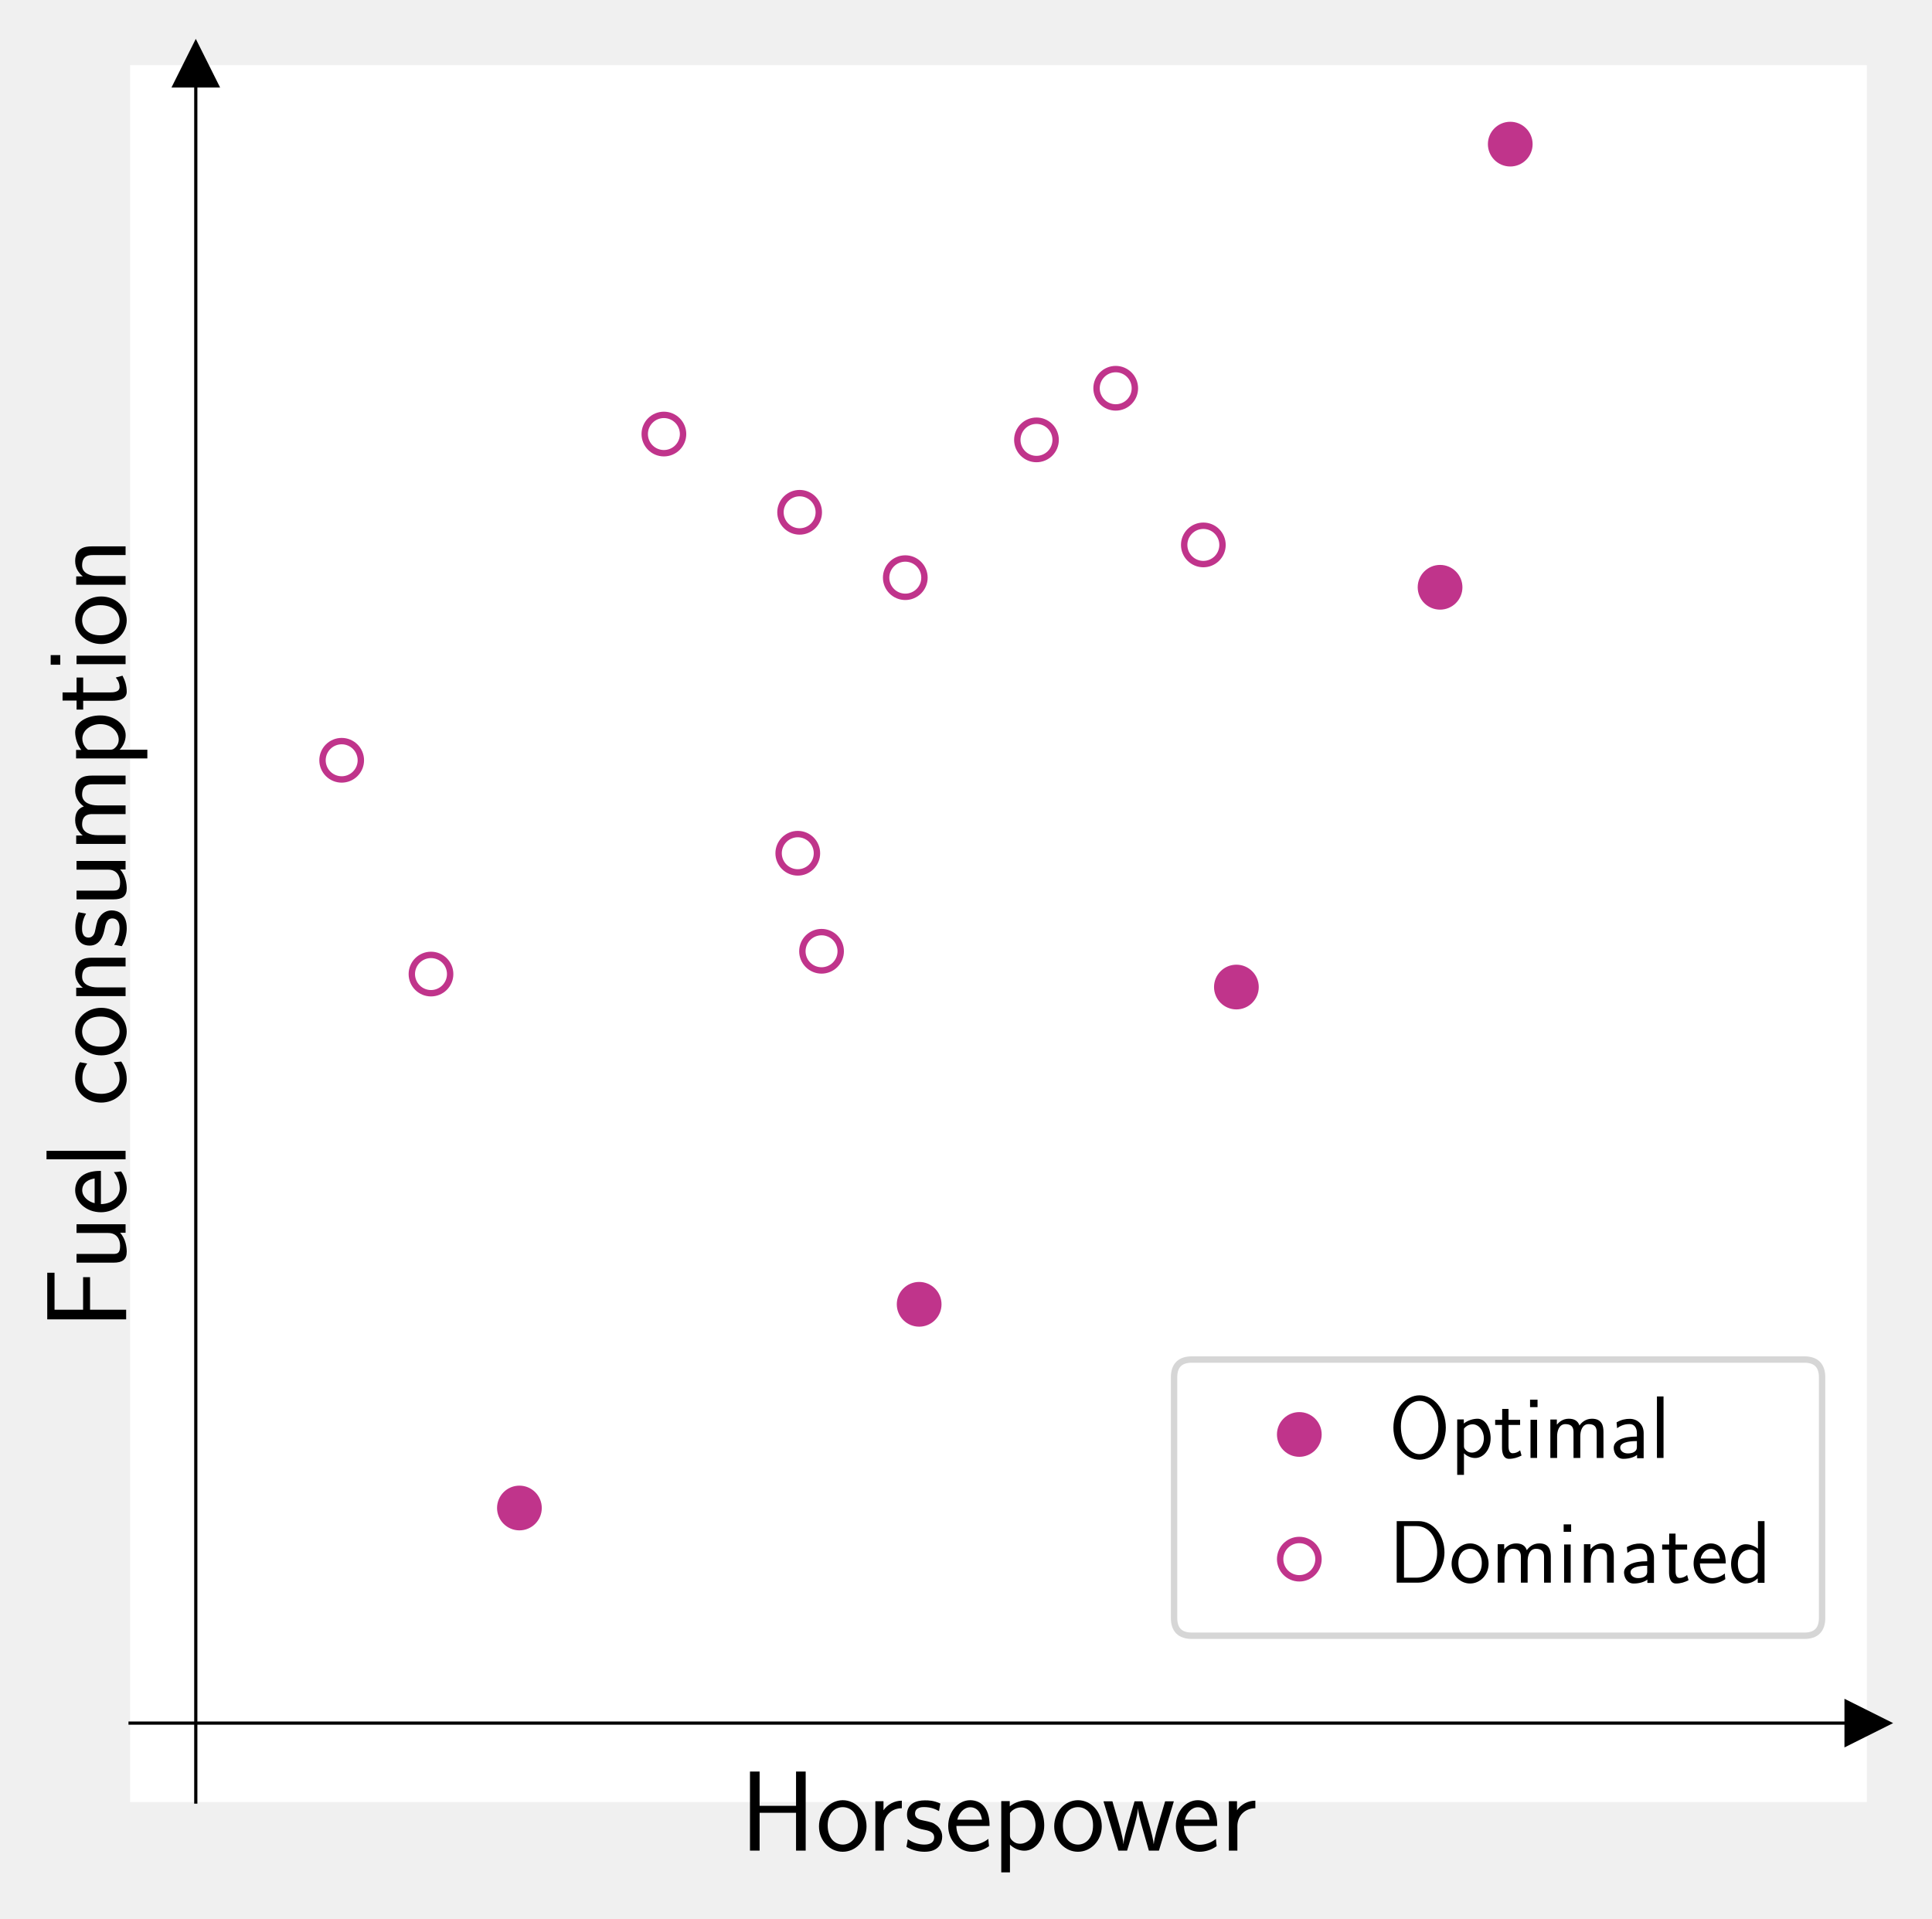
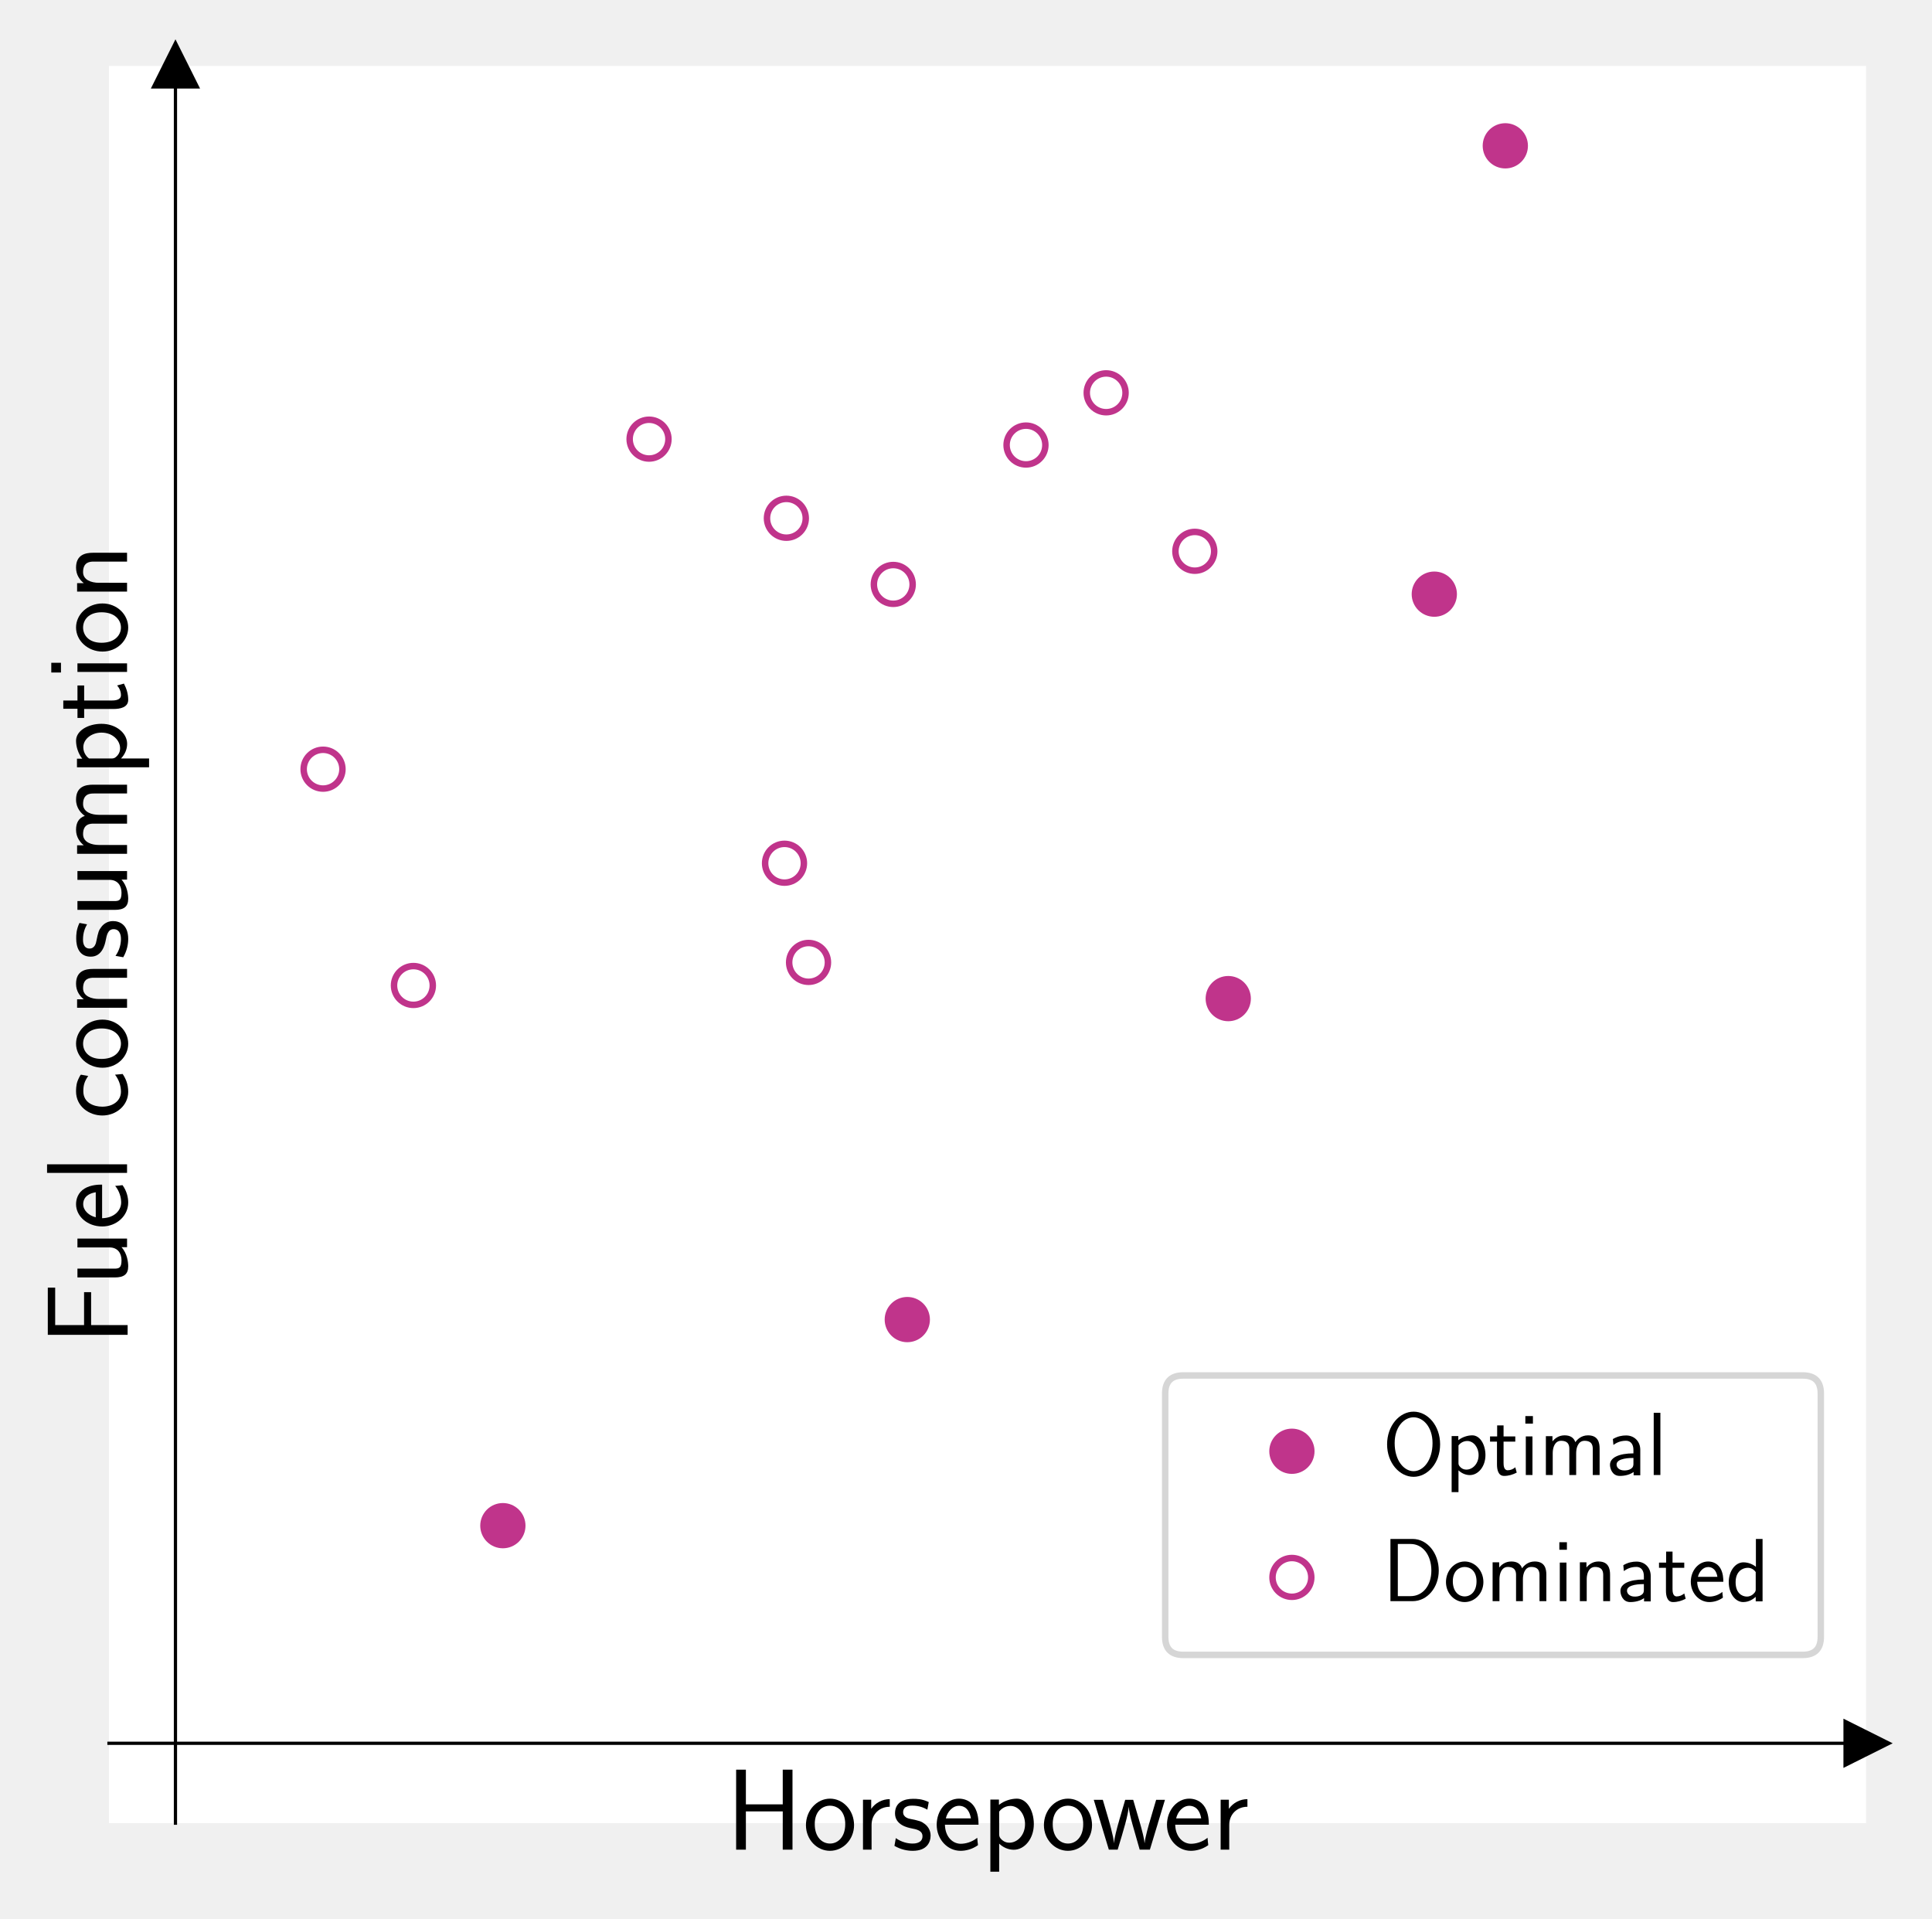
- <svg xmlns="http://www.w3.org/2000/svg" xmlns:xlink="http://www.w3.org/1999/xlink" width="302.356pt" height="300.287pt" viewBox="0 0 302.356 300.287" version="1.1">
+ <svg xmlns="http://www.w3.org/2000/svg" xmlns:xlink="http://www.w3.org/1999/xlink" width="298.856pt" height="296.787pt" viewBox="0 0 298.856 296.787" version="1.1">
  <defs>
    <style type="text/css">*{stroke-linejoin: round; stroke-linecap: butt}</style>
  </defs>
  <g id="figure_1">
    <g id="patch_1">
-       <path d="M -0 300.287  L 302.356 300.287  L 302.356 0  L -0 0  L -0 300.287  z " style="fill: none" />
+       <path d="M 0 296.787  L 298.856 296.787  L 298.856 -0  L 0 -0  L 0 296.787  z " style="fill: none" />
    </g>
    <g id="axes_1">
      <g id="patch_2">
-         <path d="M 20.356 282  L 292.156 282  L 292.156 10.2  L 20.356 10.2  z " style="fill: #ffffff" />
+         <path d="M 16.856 282  L 288.656 282  L 288.656 10.2  L 16.856 10.2  z " style="fill: #ffffff" />
      </g>
      <g id="PathCollection_1">
        <defs>
-           <path id="m681e06e581" d="M 0 3  C 0.796 3 1.559 2.684 2.121 2.121  C 2.684 1.559 3 0.796 3 0  C 3 -0.796 2.684 -1.559 2.121 -2.121  C 1.559 -2.684 0.796 -3 0 -3  C -0.796 -3 -1.559 -2.684 -2.121 -2.121  C -2.684 -1.559 -3 -0.796 -3 0  C -3 0.796 -2.684 1.559 -2.121 2.121  C -1.559 2.684 -0.796 3 0 3  z " style="stroke: #c0348b" />
+           <path id="m33f65c287b" d="M 0 3  C 0.796 3 1.559 2.684 2.121 2.121  C 2.684 1.559 3 0.796 3 0  C 3 -0.796 2.684 -1.559 2.121 -2.121  C 1.559 -2.684 0.796 -3 0 -3  C -0.796 -3 -1.559 -2.684 -2.121 -2.121  C -2.684 -1.559 -3 -0.796 -3 0  C -3 0.796 -2.684 1.559 -2.121 2.121  C -1.559 2.684 -0.796 3 0 3  z " style="stroke: #c0348b" />
        </defs>
-         <g clip-path="url(#p903f49576e)">
-           <use xlink:href="#m681e06e581" x="236.353" y="22.555" style="fill: #c0348b; stroke: #c0348b" />
-           <use xlink:href="#m681e06e581" x="225.369" y="91.902" style="fill: #c0348b; stroke: #c0348b" />
-           <use xlink:href="#m681e06e581" x="193.494" y="154.461" style="fill: #c0348b; stroke: #c0348b" />
-           <use xlink:href="#m681e06e581" x="143.847" y="204.108" style="fill: #c0348b; stroke: #c0348b" />
-           <use xlink:href="#m681e06e581" x="81.288" y="235.984" style="fill: #c0348b; stroke: #c0348b" />
+         <g clip-path="url(#pc2bfa6b0ae)">
+           <use xlink:href="#m33f65c287b" x="232.853" y="22.555" style="fill: #c0348b; stroke: #c0348b" />
+           <use xlink:href="#m33f65c287b" x="221.869" y="91.902" style="fill: #c0348b; stroke: #c0348b" />
+           <use xlink:href="#m33f65c287b" x="189.994" y="154.461" style="fill: #c0348b; stroke: #c0348b" />
+           <use xlink:href="#m33f65c287b" x="140.347" y="204.108" style="fill: #c0348b; stroke: #c0348b" />
+           <use xlink:href="#m33f65c287b" x="77.788" y="235.984" style="fill: #c0348b; stroke: #c0348b" />
        </g>
      </g>
      <g id="PathCollection_2">
        <defs>
-           <path id="C0_0_3ec8f9cd2a" d="M 0 3  C 0.796 3 1.559 2.684 2.121 2.121  C 2.684 1.559 3 0.796 3 -0  C 3 -0.796 2.684 -1.559 2.121 -2.121  C 1.559 -2.684 0.796 -3 0 -3  C -0.796 -3 -1.559 -2.684 -2.121 -2.121  C -2.684 -1.559 -3 -0.796 -3 0  C -3 0.796 -2.684 1.559 -2.121 2.121  C -1.559 2.684 -0.796 3 0 3  z " />
+           <path id="C0_0_f44b3fbc5f" d="M 0 3  C 0.796 3 1.559 2.684 2.121 2.121  C 2.684 1.559 3 0.796 3 -0  C 3 -0.796 2.684 -1.559 2.121 -2.121  C 1.559 -2.684 0.796 -3 0 -3  C -0.796 -3 -1.559 -2.684 -2.121 -2.121  C -2.684 -1.559 -3 -0.796 -3 0  C -3 0.796 -2.684 1.559 -2.121 2.121  C -1.559 2.684 -0.796 3 0 3  z " />
        </defs>
-         <g clip-path="url(#p903f49576e)">
-           <use xlink:href="#C0_0_3ec8f9cd2a" x="125.141" y="80.167" style="fill: none; stroke: #c0348b" />
+         <g clip-path="url(#pc2bfa6b0ae)">
+           <use xlink:href="#C0_0_f44b3fbc5f" x="121.641" y="80.167" style="fill: none; stroke: #c0348b" />
        </g>
-         <g clip-path="url(#p903f49576e)">
-           <use xlink:href="#C0_0_3ec8f9cd2a" x="103.899" y="67.923" style="fill: none; stroke: #c0348b" />
+         <g clip-path="url(#pc2bfa6b0ae)">
+           <use xlink:href="#C0_0_f44b3fbc5f" x="100.399" y="67.923" style="fill: none; stroke: #c0348b" />
        </g>
-         <g clip-path="url(#p903f49576e)">
-           <use xlink:href="#C0_0_3ec8f9cd2a" x="174.608" y="60.759" style="fill: none; stroke: #c0348b" />
+         <g clip-path="url(#pc2bfa6b0ae)">
+           <use xlink:href="#C0_0_f44b3fbc5f" x="171.108" y="60.759" style="fill: none; stroke: #c0348b" />
        </g>
-         <g clip-path="url(#p903f49576e)">
-           <use xlink:href="#C0_0_3ec8f9cd2a" x="188.322" y="85.273" style="fill: none; stroke: #c0348b" />
+         <g clip-path="url(#pc2bfa6b0ae)">
+           <use xlink:href="#C0_0_f44b3fbc5f" x="184.822" y="85.273" style="fill: none; stroke: #c0348b" />
        </g>
-         <g clip-path="url(#p903f49576e)">
-           <use xlink:href="#C0_0_3ec8f9cd2a" x="67.449" y="152.429" style="fill: none; stroke: #c0348b" />
+         <g clip-path="url(#pc2bfa6b0ae)">
+           <use xlink:href="#C0_0_f44b3fbc5f" x="63.949" y="152.429" style="fill: none; stroke: #c0348b" />
        </g>
-         <g clip-path="url(#p903f49576e)">
-           <use xlink:href="#C0_0_3ec8f9cd2a" x="141.677" y="90.396" style="fill: none; stroke: #c0348b" />
+         <g clip-path="url(#pc2bfa6b0ae)">
+           <use xlink:href="#C0_0_f44b3fbc5f" x="138.177" y="90.396" style="fill: none; stroke: #c0348b" />
        </g>
-         <g clip-path="url(#p903f49576e)">
-           <use xlink:href="#C0_0_3ec8f9cd2a" x="124.852" y="133.523" style="fill: none; stroke: #c0348b" />
+         <g clip-path="url(#pc2bfa6b0ae)">
+           <use xlink:href="#C0_0_f44b3fbc5f" x="121.352" y="133.523" style="fill: none; stroke: #c0348b" />
        </g>
-         <g clip-path="url(#p903f49576e)">
-           <use xlink:href="#C0_0_3ec8f9cd2a" x="162.207" y="68.836" style="fill: none; stroke: #c0348b" />
+         <g clip-path="url(#pc2bfa6b0ae)">
+           <use xlink:href="#C0_0_f44b3fbc5f" x="158.707" y="68.836" style="fill: none; stroke: #c0348b" />
        </g>
-         <g clip-path="url(#p903f49576e)">
-           <use xlink:href="#C0_0_3ec8f9cd2a" x="53.472" y="118.974" style="fill: none; stroke: #c0348b" />
+         <g clip-path="url(#pc2bfa6b0ae)">
+           <use xlink:href="#C0_0_f44b3fbc5f" x="49.972" y="118.974" style="fill: none; stroke: #c0348b" />
        </g>
-         <g clip-path="url(#p903f49576e)">
-           <use xlink:href="#C0_0_3ec8f9cd2a" x="128.571" y="148.862" style="fill: none; stroke: #c0348b" />
+         <g clip-path="url(#pc2bfa6b0ae)">
+           <use xlink:href="#C0_0_f44b3fbc5f" x="125.071" y="148.862" style="fill: none; stroke: #c0348b" />
        </g>
      </g>
      <g id="matplotlib.axis_1">
        <g id="text_1">
-           <g transform="translate(115.7937 289.5988)scale(0.18 -0.18)">
+           <g transform="translate(112.2937 286.0988)scale(0.18 -0.18)">
            <defs>
              <path id="CMSS17-48" d="M 3674 4416  L 3136 4416  L 3136 2501  L 1101 2501  L 1101 4416  L 563 4416  L 563 0  L 1101 0  L 1101 2112  L 3136 2112  L 3136 0  L 3674 0  L 3674 4416  z " transform="scale(0.015625)" />
              <path id="CMSS17-6f" d="M 2829 1356  C 2829 2176 2221 2816 1504 2816  C 768 2816 173 2157 173 1356  C 173 544 787 -64 1498 -64  C 2227 -64 2829 563 2829 1356  z M 1504 337  C 1050 337 659 709 659 1408  C 659 2151 1114 2427 1498 2427  C 1914 2427 2342 2126 2342 1408  C 2342 683 1926 337 1504 337  z " transform="scale(0.015625)" />
              <path id="CMSS17-72" d="M 954 1363  C 954 1965 1395 2368 1958 2368  L 1958 2789  C 1549 2789 1165 2585 934 2253  L 934 2758  L 480 2758  L 480 0  L 954 0  L 954 1363  z " transform="scale(0.015625)" />
              <path id="CMSS17-73" d="M 2061 2627  C 1683 2807 1389 2807 1197 2807  C 742 2807 198 2648 198 2003  C 198 1359 902 1218 1094 1179  C 1389 1122 1715 1058 1715 740  C 1715 337 1254 337 1171 337  C 915 337 563 407 243 638  L 166 210  C 531 0 883 -64 1178 -64  C 1965 -64 2163 416 2163 781  C 2163 1094 1984 1305 1862 1401  C 1651 1568 1574 1587 1050 1696  C 960 1709 646 1779 646 2066  C 646 2432 1050 2432 1139 2432  C 1555 2432 1811 2303 1984 2208  L 2061 2627  z " transform="scale(0.015625)" />
              <path id="CMSS17-65" d="M 2502 1377  C 2502 1590 2490 2003 2285 2345  C 2061 2713 1696 2816 1421 2816  C 755 2816 192 2188 192 1375  C 192 582 774 -64 1510 -64  C 1798 -64 2150 19 2470 248  C 2470 274 2458 414 2451 420  C 2451 433 2432 630 2432 656  C 2125 407 1773 325 1517 325  C 1107 325 666 667 646 1377  L 2502 1377  z M 698 1728  C 781 2084 1062 2421 1421 2421  C 1517 2421 1965 2421 2080 1728  L 698 1728  z " transform="scale(0.015625)" />
              <path id="CMSS17-70" d="M 966 333  C 1178 129 1466 -5 1773 -5  C 2368 -5 2880 603 2880 1412  C 2880 2159 2496 2816 1946 2816  C 1626 2816 1242 2702 954 2472  L 954 2765  L 480 2765  L 480 -1216  L 966 -1216  L 966 333  z M 966 2100  C 1018 2176 1235 2415 1587 2415  C 2035 2415 2394 1960 2394 1412  C 2394 787 1958 384 1530 384  C 1402 384 1267 415 1139 523  C 966 674 966 768 966 857  L 966 2100  z " transform="scale(0.015625)" />
              <path id="CMSS17-77" d="M 4013 2752  L 3526 2752  L 3187 1601  C 3117 1358 2918 685 2893 371  L 2886 371  C 2874 564 2765 1024 2586 1633  L 2259 2752  L 1818 2752  L 1498 1658  C 1338 1101 1216 627 1203 371  L 1197 371  C 1171 749 909 1633 870 1773  L 582 2752  L 83 2752  L 915 0  L 1402 0  C 1734 1096 1990 1943 2010 2370  C 2022 2160 2131 1707 2195 1484  L 2618 0  L 3181 0  L 4013 2752  z " transform="scale(0.015625)" />
            </defs>
            <use xlink:href="#CMSS17-48" transform="scale(0.996264)" />
            <use xlink:href="#CMSS17-6f" transform="translate(66.06152 0)scale(0.996264)" />
            <use xlink:href="#CMSS17-72" transform="translate(110.3027 0)scale(0.996264)" />
            <use xlink:href="#CMSS17-73" transform="translate(142.2125 0)scale(0.996264)" />
            <use xlink:href="#CMSS17-65" transform="translate(178.126 0)scale(0.996264)" />
            <use xlink:href="#CMSS17-70" transform="translate(219.7648 0)scale(0.996264)" />
            <use xlink:href="#CMSS17-6f" transform="translate(270.5722 0)scale(0.996264)" />
            <use xlink:href="#CMSS17-77" transform="translate(314.8134 0)scale(0.996264)" />
            <use xlink:href="#CMSS17-65" transform="translate(376.0305 0)scale(0.996264)" />
            <use xlink:href="#CMSS17-72" transform="translate(417.6693 0)scale(0.996264)" />
          </g>
        </g>
      </g>
      <g id="matplotlib.axis_2">
        <g id="text_2">
          <g transform="translate(19.6533 208.0417)rotate(-90)scale(0.18 -0.18)">
            <defs>
              <path id="CMSS17-46" d="M 2918 1984  L 2918 2373  L 1101 2373  L 1101 3968  L 1882 3968  C 1958 3968 2035 3968 2112 3968  L 3168 3968  L 3168 4375  L 563 4375  L 563 -32  L 1101 -32  L 1101 1984  L 2918 1984  z " transform="scale(0.015625)" />
              <path id="CMSS17-75" d="M 2618 2739  L 2131 2739  L 2131 972  C 2131 498 1786 306 1421 306  C 998 306 960 447 960 709  L 960 2739  L 474 2739  L 474 678  C 474 179 646 -64 1088 -64  C 1306 -64 1798 -13 2144 306  L 2144 0  L 2618 0  L 2618 2739  z " transform="scale(0.015625)" />
              <path id="CMSS17-6c" d="M 947 4416  L 474 4416  L 474 0  L 947 0  L 947 4416  z " transform="scale(0.015625)" />
              <path id="CMSS17-63" d="M 2464 2541  C 2464 2585 2170 2714 2093 2739  C 1882 2816 1613 2816 1542 2816  C 710 2816 211 2093 211 1363  C 211 595 768 -64 1517 -64  C 1946 -64 2253 76 2502 242  L 2464 664  C 2189 453 1869 337 1523 337  C 1024 337 698 774 698 1369  C 698 1831 909 2414 1549 2414  C 1901 2414 2099 2343 2394 2145  L 2464 2541  z " transform="scale(0.015625)" />
              <path id="CMSS17-6e" d="M 2618 1877  C 2618 2283 2522 2816 1798 2816  C 1389 2816 1120 2606 941 2389  L 941 2758  L 474 2758  L 474 0  L 960 0  L 960 1559  C 960 1964 1114 2428 1549 2428  C 2112 2428 2131 2048 2131 1829  L 2131 0  L 2618 0  L 2618 1877  z " transform="scale(0.015625)" />
              <path id="CMSS17-6d" d="M 4288 1877  C 4288 2308 4179 2816 3462 2816  C 2982 2816 2694 2516 2566 2331  C 2451 2670 2182 2816 1798 2816  C 1363 2816 1088 2568 941 2389  L 941 2758  L 474 2758  L 474 0  L 960 0  L 960 1559  C 960 1939 1101 2428 1555 2428  C 2138 2428 2138 2016 2138 1829  L 2138 0  L 2624 0  L 2624 1559  C 2624 1939 2765 2428 3219 2428  C 3802 2428 3802 2016 3802 1829  L 3802 0  L 4288 0  L 4288 1877  z " transform="scale(0.015625)" />
              <path id="CMSS17-74" d="M 1069 2368  L 1901 2368  L 1901 2737  L 1069 2737  L 1069 3520  L 614 3520  L 614 2737  L 109 2737  L 109 2368  L 602 2368  L 602 749  C 602 384 685 -64 1107 -64  C 1427 -64 1722 25 2003 172  L 1901 548  C 1747 414 1562 337 1363 337  C 1082 337 1069 696 1069 856  L 1069 2368  z " transform="scale(0.015625)" />
              <path id="CMSS17-69" d="M 979 4183  L 442 4183  L 442 3648  L 979 3648  L 979 4183  z M 947 2739  L 474 2739  L 474 0  L 947 0  L 947 2739  z " transform="scale(0.015625)" />
            </defs>
            <use xlink:href="#CMSS17-46" transform="scale(0.996264)" />
            <use xlink:href="#CMSS17-75" transform="translate(50.68711 0)scale(0.996264)" />
            <use xlink:href="#CMSS17-65" transform="translate(98.89205 0)scale(0.996264)" />
            <use xlink:href="#CMSS17-6c" transform="translate(140.5309 0)scale(0.996264)" />
            <use xlink:href="#CMSS17-63" transform="translate(193.9407 0)scale(0.996264)" />
            <use xlink:href="#CMSS17-6f" transform="translate(235.5795 0)scale(0.996264)" />
            <use xlink:href="#CMSS17-6e" transform="translate(282.4232 0)scale(0.996264)" />
            <use xlink:href="#CMSS17-73" transform="translate(330.6281 0)scale(0.996264)" />
            <use xlink:href="#CMSS17-75" transform="translate(366.5416 0)scale(0.996264)" />
            <use xlink:href="#CMSS17-6d" transform="translate(414.7466 0)scale(0.996264)" />
            <use xlink:href="#CMSS17-70" transform="translate(488.9758 0)scale(0.996264)" />
            <use xlink:href="#CMSS17-74" transform="translate(537.1808 0)scale(0.996264)" />
            <use xlink:href="#CMSS17-69" transform="translate(571.0123 0)scale(0.996264)" />
            <use xlink:href="#CMSS17-6f" transform="translate(593.1931 0)scale(0.996264)" />
            <use xlink:href="#CMSS17-6e" transform="translate(640.0367 0)scale(0.996264)" />
          </g>
        </g>
      </g>
      <g id="line2d_1">
        <defs>
-           <path id="m17626522c7" d="M 3 0  L -3 -3  L -3 3  z " style="stroke: #000000; stroke-linejoin: miter" />
+           <path id="m0d6f6514c0" d="M 3 0  L -3 -3  L -3 3  z " style="stroke: #000000; stroke-linejoin: miter" />
        </defs>
        <g>
-           <use xlink:href="#m17626522c7" x="292.156" y="269.645" style="stroke: #000000; stroke-linejoin: miter" />
+           <use xlink:href="#m0d6f6514c0" x="288.656" y="269.645" style="stroke: #000000; stroke-linejoin: miter" />
        </g>
      </g>
      <g id="line2d_2">
        <defs>
-           <path id="m10a5ed2319" d="M 0 -3  L -3 3  L 3 3  z " style="stroke: #000000; stroke-linejoin: miter" />
+           <path id="ma504cfbba9" d="M 0 -3  L -3 3  L 3 3  z " style="stroke: #000000; stroke-linejoin: miter" />
        </defs>
        <g>
-           <use xlink:href="#m10a5ed2319" x="30.641" y="10.2" style="stroke: #000000; stroke-linejoin: miter" />
+           <use xlink:href="#ma504cfbba9" x="27.141" y="10.2" style="stroke: #000000; stroke-linejoin: miter" />
        </g>
      </g>
      <g id="patch_3">
-         <path d="M 30.641 282  L 30.641 10.2  " style="fill: none; stroke: #000000; stroke-width: 0.5; stroke-linejoin: miter; stroke-linecap: square" />
+         <path d="M 27.141 282  L 27.141 10.2  " style="fill: none; stroke: #000000; stroke-width: 0.5; stroke-linejoin: miter; stroke-linecap: square" />
      </g>
      <g id="patch_4">
-         <path d="M 20.356 269.645  L 292.156 269.645  " style="fill: none; stroke: #000000; stroke-width: 0.5; stroke-linejoin: miter; stroke-linecap: square" />
+         <path d="M 16.856 269.645  L 288.656 269.645  " style="fill: none; stroke: #000000; stroke-width: 0.5; stroke-linejoin: miter; stroke-linecap: square" />
      </g>
      <g id="legend_1">
        <g id="patch_5">
-           <path d="M 186.541 255.974  L 282.356 255.974  Q 285.156 255.974 285.156 253.174  L 285.156 215.55  Q 285.156 212.75 282.356 212.75  L 186.541 212.75  Q 183.741 212.75 183.741 215.55  L 183.741 253.174  Q 183.741 255.974 186.541 255.974  z " style="fill: #ffffff; opacity: 0.8; stroke: #cccccc; stroke-linejoin: miter" />
+           <path d="M 183.041 255.974  L 278.856 255.974  Q 281.656 255.974 281.656 253.174  L 281.656 215.55  Q 281.656 212.75 278.856 212.75  L 183.041 212.75  Q 180.241 212.75 180.241 215.55  L 180.241 253.174  Q 180.241 255.974 183.041 255.974  z " style="fill: #ffffff; opacity: 0.8; stroke: #cccccc; stroke-linejoin: miter" />
        </g>
        <g id="PathCollection_3">
          <g>
-             <use xlink:href="#m681e06e581" x="203.341" y="224.475" style="fill: #c0348b; stroke: #c0348b" />
+             <use xlink:href="#m33f65c287b" x="199.841" y="224.475" style="fill: #c0348b; stroke: #c0348b" />
          </g>
        </g>
        <g id="text_3">
-           <g transform="translate(217.3408 228.1499)scale(0.14 -0.14)">
+           <g transform="translate(213.8408 228.1499)scale(0.14 -0.14)">
            <defs>
              <path id="CMSS17-4f" d="M 4096 2178  C 4096 3503 3219 4497 2214 4497  C 1210 4497 333 3497 333 2178  C 333 847 1222 -128 2214 -128  C 3206 -128 4096 847 4096 2178  z M 2214 273  C 1510 273 870 1057 870 2261  C 870 3433 1549 4096 2214 4096  C 2880 4096 3558 3433 3558 2261  C 3558 1051 2912 273 2214 273  z " transform="scale(0.015625)" />
              <path id="CMSS17-61" d="M 2406 1791  C 2406 2392 1978 2808 1402 2808  C 1120 2808 813 2757 461 2553  L 499 2135  C 659 2248 934 2432 1395 2432  C 1722 2432 1920 2180 1920 1782  L 1920 1536  C 896 1536 256 1238 256 726  C 256 461 416 -64 947 -64  C 1043 -64 1562 -64 1933 217  L 1933 -19  L 2406 -19  L 2406 1791  z M 1920 816  C 1920 701 1920 548 1728 434  C 1562 325 1350 325 1261 325  C 941 325 723 511 723 744  C 723 1211 1722 1211 1920 1211  L 1920 816  z " transform="scale(0.015625)" />
            </defs>
            <use xlink:href="#CMSS17-4f" transform="scale(0.996264)" />
            <use xlink:href="#CMSS17-70" transform="translate(69.02425 0)scale(0.996264)" />
            <use xlink:href="#CMSS17-74" transform="translate(117.2292 0)scale(0.996264)" />
            <use xlink:href="#CMSS17-69" transform="translate(151.0608 0)scale(0.996264)" />
            <use xlink:href="#CMSS17-6d" transform="translate(173.2415 0)scale(0.996264)" />
            <use xlink:href="#CMSS17-61" transform="translate(247.4707 0)scale(0.996264)" />
            <use xlink:href="#CMSS17-6c" transform="translate(292.3927 0)scale(0.996264)" />
          </g>
        </g>
        <g id="PathCollection_4">
-           <path d="M 203.341 246.987  C 204.136 246.987 204.9 246.671 205.462 246.108  C 206.025 245.546 206.341 244.783 206.341 243.987  C 206.341 243.191 206.025 242.428 205.462 241.866  C 204.9 241.303 204.136 240.987 203.341 240.987  C 202.545 240.987 201.782 241.303 201.219 241.866  C 200.657 242.428 200.341 243.191 200.341 243.987  C 200.341 244.783 200.657 245.546 201.219 246.108  C 201.782 246.671 202.545 246.987 203.341 246.987  L 203.341 246.987  z " style="fill: none; stroke: #c0348b" />
+           <path d="M 199.841 246.987  C 200.636 246.987 201.4 246.671 201.962 246.108  C 202.525 245.546 202.841 244.783 202.841 243.987  C 202.841 243.191 202.525 242.428 201.962 241.866  C 201.4 241.303 200.636 240.987 199.841 240.987  C 199.045 240.987 198.282 241.303 197.719 241.866  C 197.157 242.428 196.841 243.191 196.841 243.987  C 196.841 244.783 197.157 245.546 197.719 246.108  C 198.282 246.671 199.045 246.987 199.841 246.987  L 199.841 246.987  z " style="fill: none; stroke: #c0348b" />
        </g>
        <g id="text_4">
-           <g transform="translate(217.3408 247.662)scale(0.14 -0.14)">
+           <g transform="translate(213.8408 247.662)scale(0.14 -0.14)">
            <defs>
              <path id="CMSS17-44" d="M 570 4416  L 570 0  L 2144 0  C 3194 0 4000 980 4000 2170  C 4000 3398 3194 4416 2144 4416  L 570 4416  z M 1094 357  L 1094 4059  L 2003 4059  C 2861 4059 3475 3277 3475 2170  C 3475 1107 2867 357 2003 357  L 1094 357  z " transform="scale(0.015625)" />
              <path id="CMSS17-64" d="M 2611 4416  L 2138 4416  L 2138 2438  C 1939 2603 1613 2756 1254 2756  C 672 2756 211 2131 211 1347  C 211 562 666 -64 1235 -64  C 1677 -64 1971 172 2125 306  L 2125 -13  L 2611 -13  L 2611 4416  z M 2125 836  C 2125 747 2125 653 1926 482  C 1798 375 1645 325 1498 325  C 1152 325 698 576 698 1340  C 698 2134 1210 2368 1562 2368  C 1798 2368 1990 2254 2125 2065  L 2125 836  z " transform="scale(0.015625)" />
            </defs>
            <use xlink:href="#CMSS17-44" transform="scale(0.996264)" />
            <use xlink:href="#CMSS17-6f" transform="translate(67.54284 0)scale(0.996264)" />
            <use xlink:href="#CMSS17-6d" transform="translate(114.3865 0)scale(0.996264)" />
            <use xlink:href="#CMSS17-69" transform="translate(188.6157 0)scale(0.996264)" />
            <use xlink:href="#CMSS17-6e" transform="translate(210.7964 0)scale(0.996264)" />
            <use xlink:href="#CMSS17-61" transform="translate(259.0014 0)scale(0.996264)" />
            <use xlink:href="#CMSS17-74" transform="translate(303.9233 0)scale(0.996264)" />
            <use xlink:href="#CMSS17-65" transform="translate(337.7549 0)scale(0.996264)" />
            <use xlink:href="#CMSS17-64" transform="translate(379.3937 0)scale(0.996264)" />
          </g>
        </g>
      </g>
    </g>
  </g>
  <defs>
-     <clipPath id="p903f49576e">
-       <rect x="20.356" y="10.2" width="271.8" height="271.8" />
+     <clipPath id="pc2bfa6b0ae">
+       <rect x="16.856" y="10.2" width="271.8" height="271.8" />
    </clipPath>
  </defs>
</svg>
